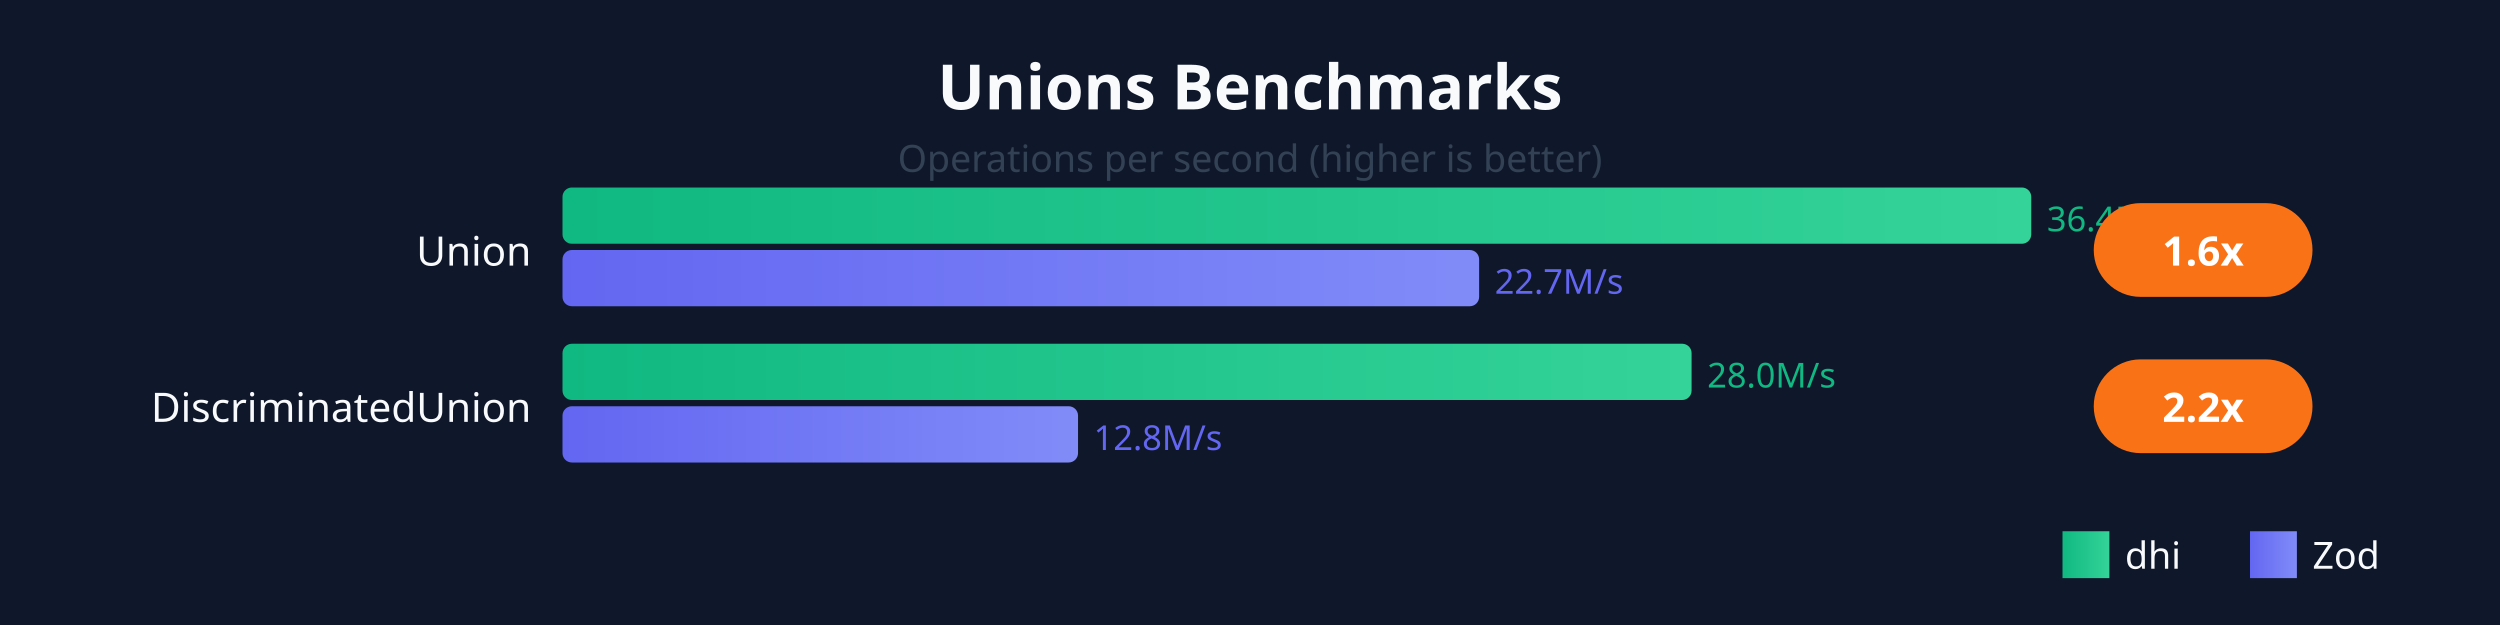
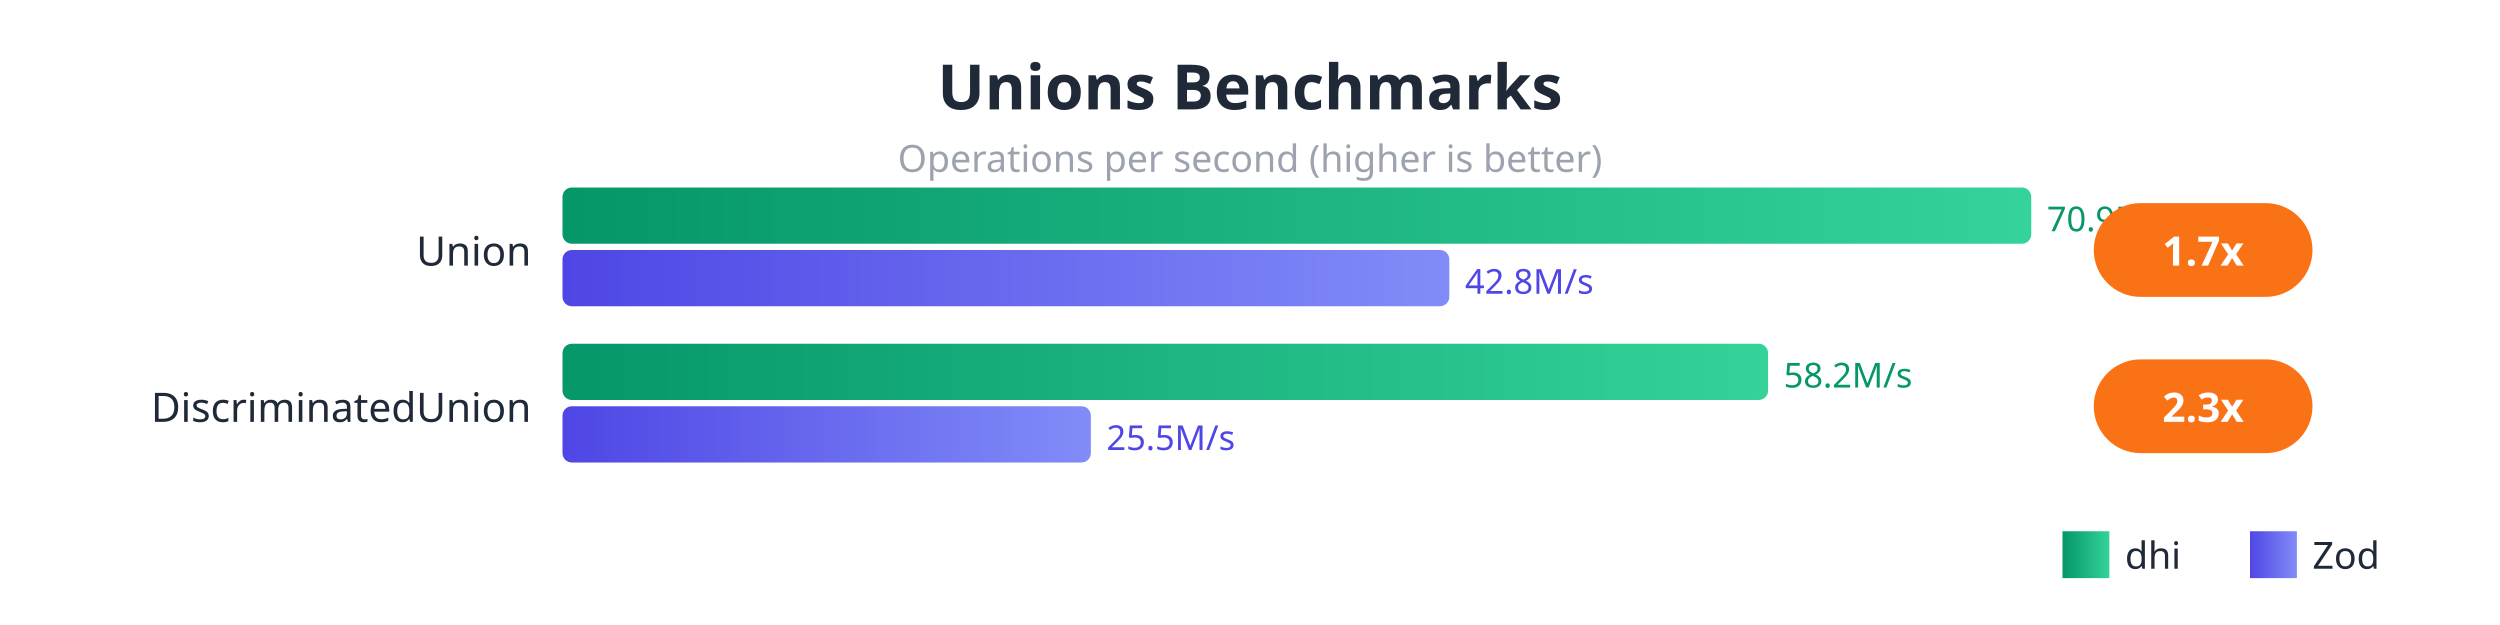
<svg xmlns="http://www.w3.org/2000/svg" viewBox="0 0 800 200" style="font-family: system-ui, sans-serif;">
  <defs>
    <linearGradient id="dhiGrad" x1="0%" y1="0%" x2="100%" y2="0%">
-       <stop offset="0%" style="stop-color:#10b981;stop-opacity:1" />
+       <stop offset="0%" style="stop-color:#059669;stop-opacity:1" />
      <stop offset="100%" style="stop-color:#34d399;stop-opacity:1" />
    </linearGradient>
    <linearGradient id="zodGrad" x1="0%" y1="0%" x2="100%" y2="0%">
-       <stop offset="0%" style="stop-color:#6366f1;stop-opacity:1" />
+       <stop offset="0%" style="stop-color:#4f46e5;stop-opacity:1" />
      <stop offset="100%" style="stop-color:#818cf8;stop-opacity:1" />
    </linearGradient>
  </defs>
-   <rect width="800" height="200" fill="#0f172a" />
-   <text x="400" y="35" fill="#f8fafc" font-size="20" font-weight="bold" text-anchor="middle">Unions Benchmarks</text>
-   <text x="400" y="55" fill="#334155" font-size="12" text-anchor="middle">Operations per second (higher is better)</text>
-   <text x="170" y="85" fill="#f8fafc" font-size="13" text-anchor="end">Union</text>
+   <rect width="800" height="200" fill="#ffffff" />
+   <text x="400" y="35" fill="#1f2937" font-size="20" font-weight="bold" text-anchor="middle">Unions Benchmarks</text>
+   <text x="400" y="55" fill="#9ca3af" font-size="12" text-anchor="middle">Operations per second (higher is better)</text>
+   <text x="170" y="85" fill="#1f2937" font-size="13" text-anchor="end">Union</text>
  <rect x="180" y="60" width="470" height="18" fill="url(#dhiGrad)" rx="3" />
-   <text x="655" y="74" fill="#10b981" font-size="11">36.4M/s</text>
-   <rect x="180" y="80" width="293.321" height="18" fill="url(#zodGrad)" rx="3" />
-   <text x="478.321" y="94" fill="#6366f1" font-size="11">22.7M/s</text>
+   <text x="655" y="74" fill="#059669" font-size="11">70.9M/s</text>
+   <rect x="180" y="80" width="283.786" height="18" fill="url(#zodGrad)" rx="3" />
+   <text x="468.786" y="94" fill="#4f46e5" font-size="11">42.8M/s</text>
  <rect x="670" y="65" width="70" height="30" fill="#f97316" rx="15" />
-   <text x="705" y="85" fill="white" font-size="13" font-weight="bold" text-anchor="middle">1.6x</text>
-   <text x="170" y="135" fill="#f8fafc" font-size="13" text-anchor="end">DiscriminatedUnion</text>
-   <rect x="180" y="110" width="361.309" height="18" fill="url(#dhiGrad)" rx="3" />
-   <text x="546.309" y="124" fill="#10b981" font-size="11">28.0M/s</text>
-   <rect x="180" y="130" width="164.971" height="18" fill="url(#zodGrad)" rx="3" />
-   <text x="349.971" y="144" fill="#6366f1" font-size="11">12.8M/s</text>
+   <text x="705" y="85" fill="white" font-size="13" font-weight="bold" text-anchor="middle">1.7x</text>
+   <text x="170" y="135" fill="#1f2937" font-size="13" text-anchor="end">DiscriminatedUnion</text>
+   <rect x="180" y="110" width="385.786" height="18" fill="url(#dhiGrad)" rx="3" />
+   <text x="570.786" y="124" fill="#059669" font-size="11">58.2M/s</text>
+   <rect x="180" y="130" width="169.078" height="18" fill="url(#zodGrad)" rx="3" />
+   <text x="354.078" y="144" fill="#4f46e5" font-size="11">25.5M/s</text>
  <rect x="670" y="115" width="70" height="30" fill="#f97316" rx="15" />
-   <text x="705" y="135" fill="white" font-size="13" font-weight="bold" text-anchor="middle">2.2x</text>
+   <text x="705" y="135" fill="white" font-size="13" font-weight="bold" text-anchor="middle">2.3x</text>
  <rect x="660" y="170" width="15" height="15" fill="url(#dhiGrad)" />
-   <text x="680" y="182" fill="#f8fafc" font-size="12">dhi</text>
+   <text x="680" y="182" fill="#1f2937" font-size="12">dhi</text>
  <rect x="720" y="170" width="15" height="15" fill="url(#zodGrad)" />
-   <text x="740" y="182" fill="#f8fafc" font-size="12">Zod</text>
+   <text x="740" y="182" fill="#1f2937" font-size="12">Zod</text>
</svg>
